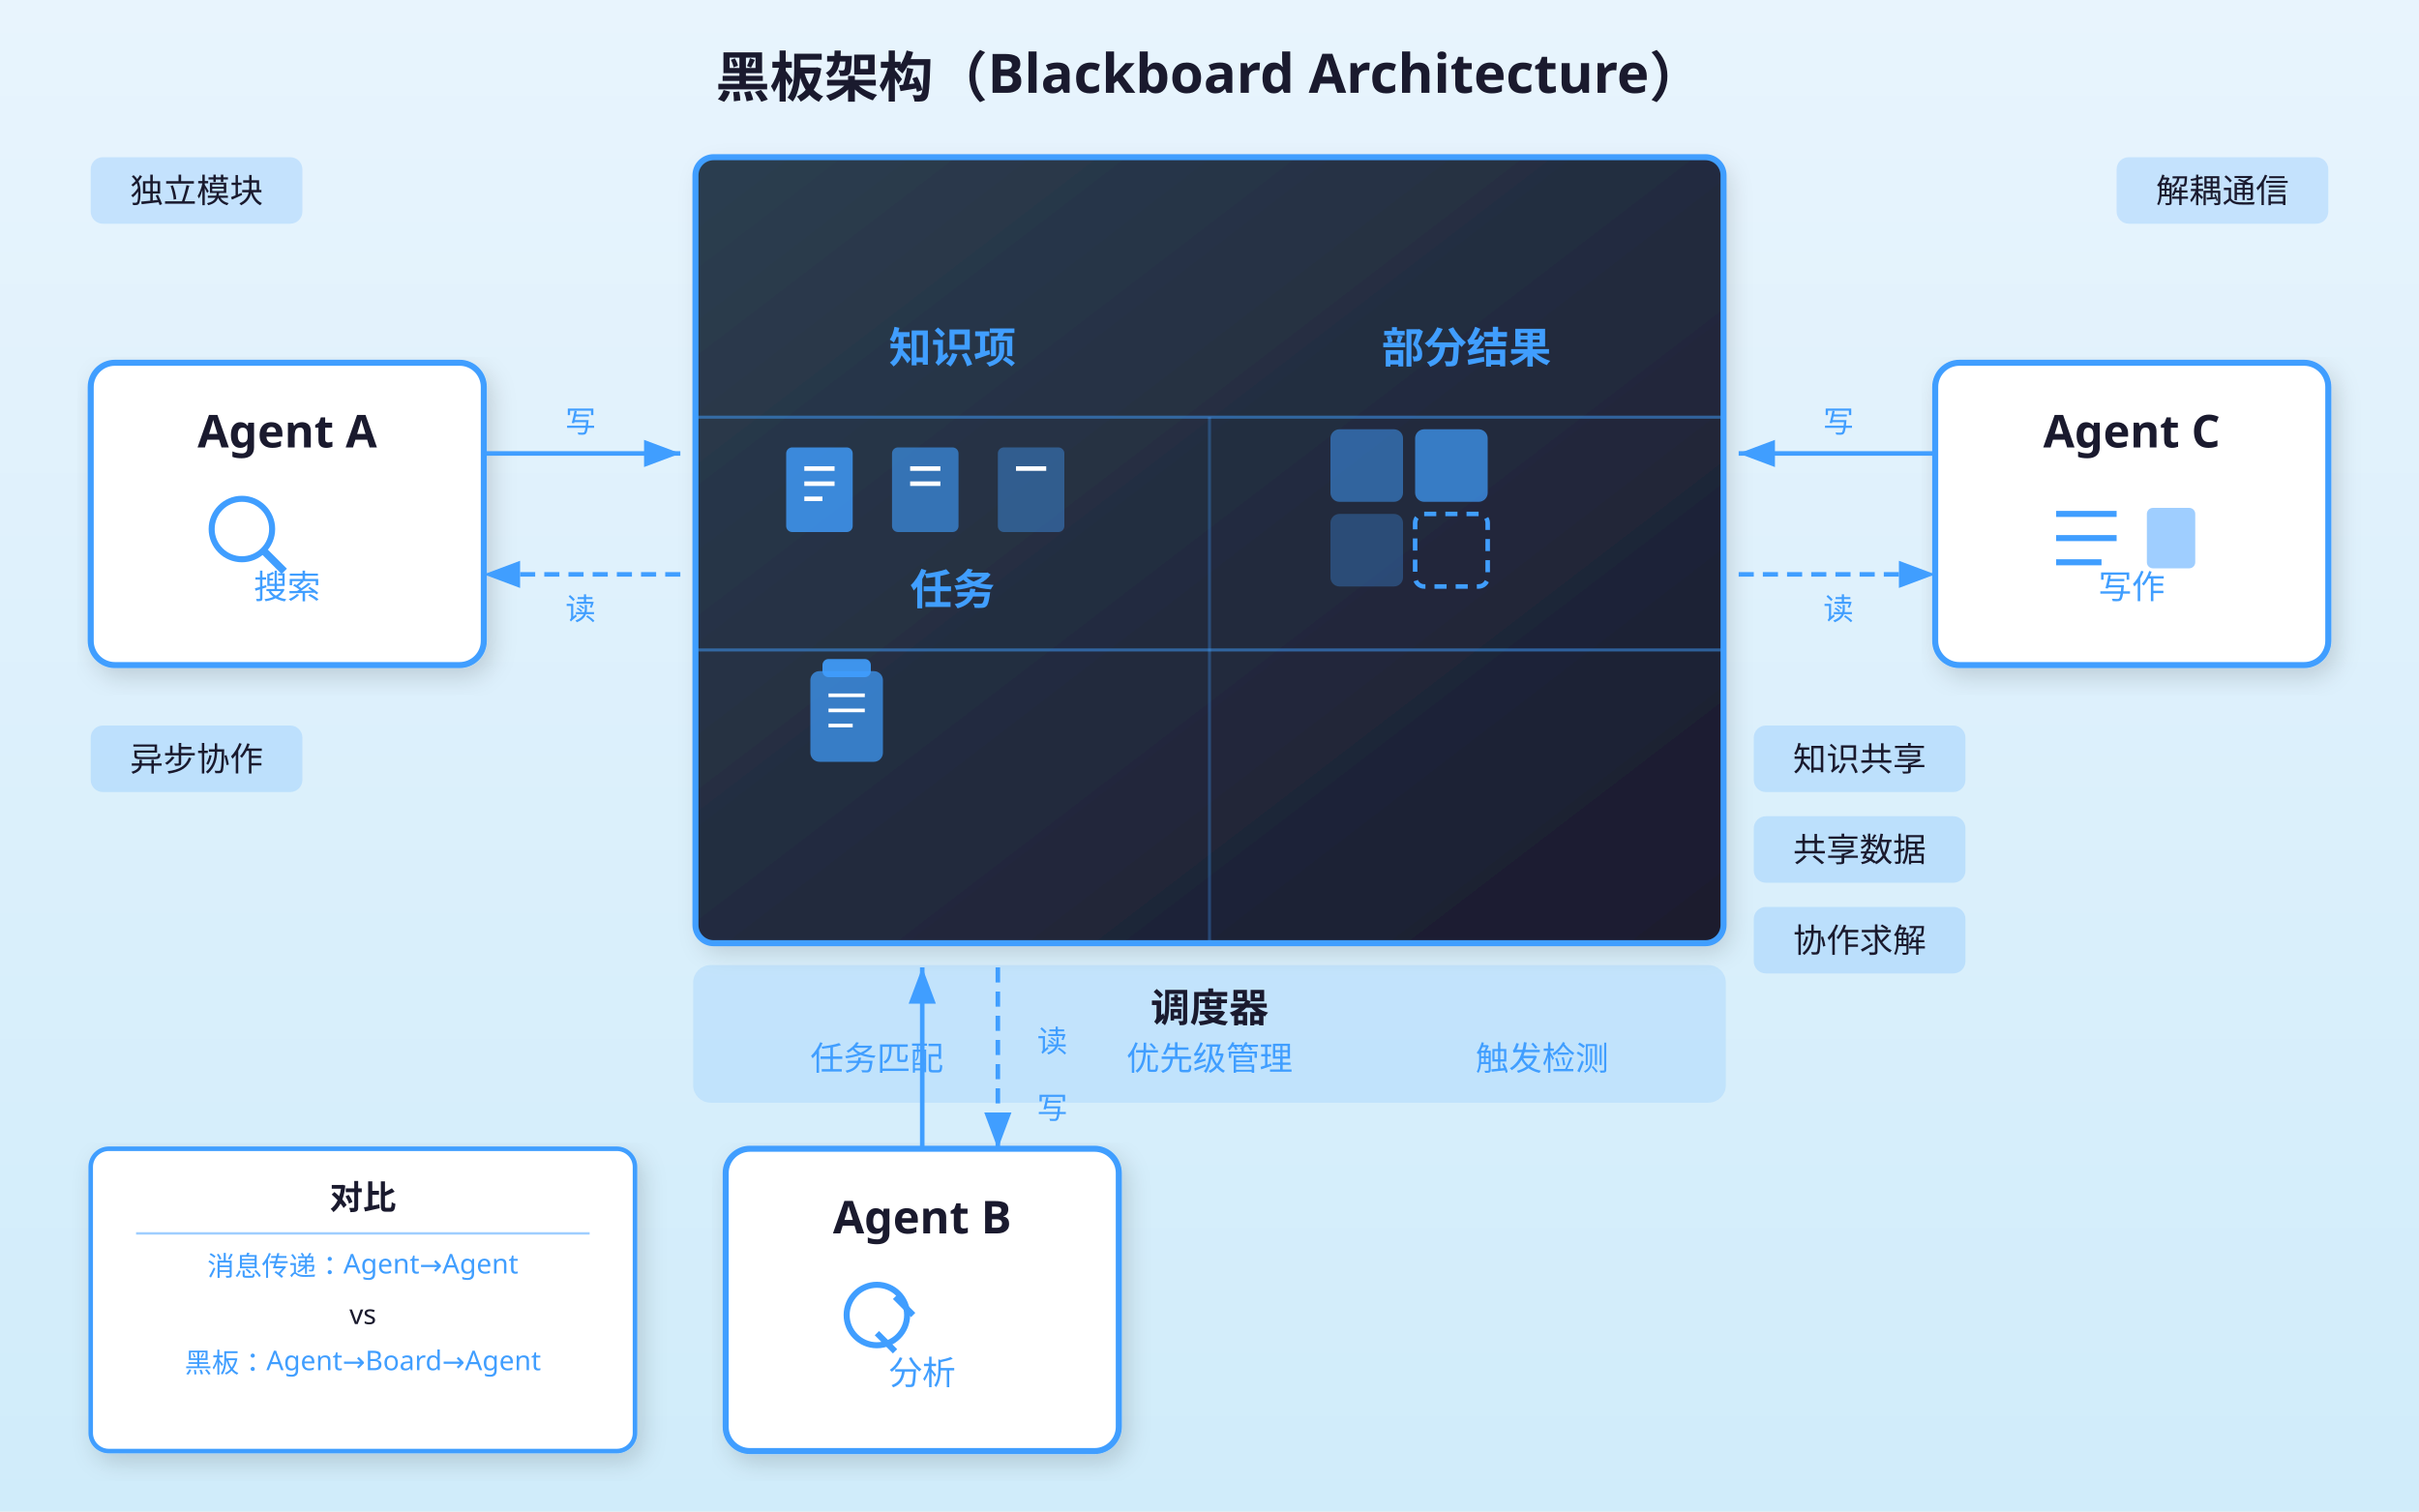
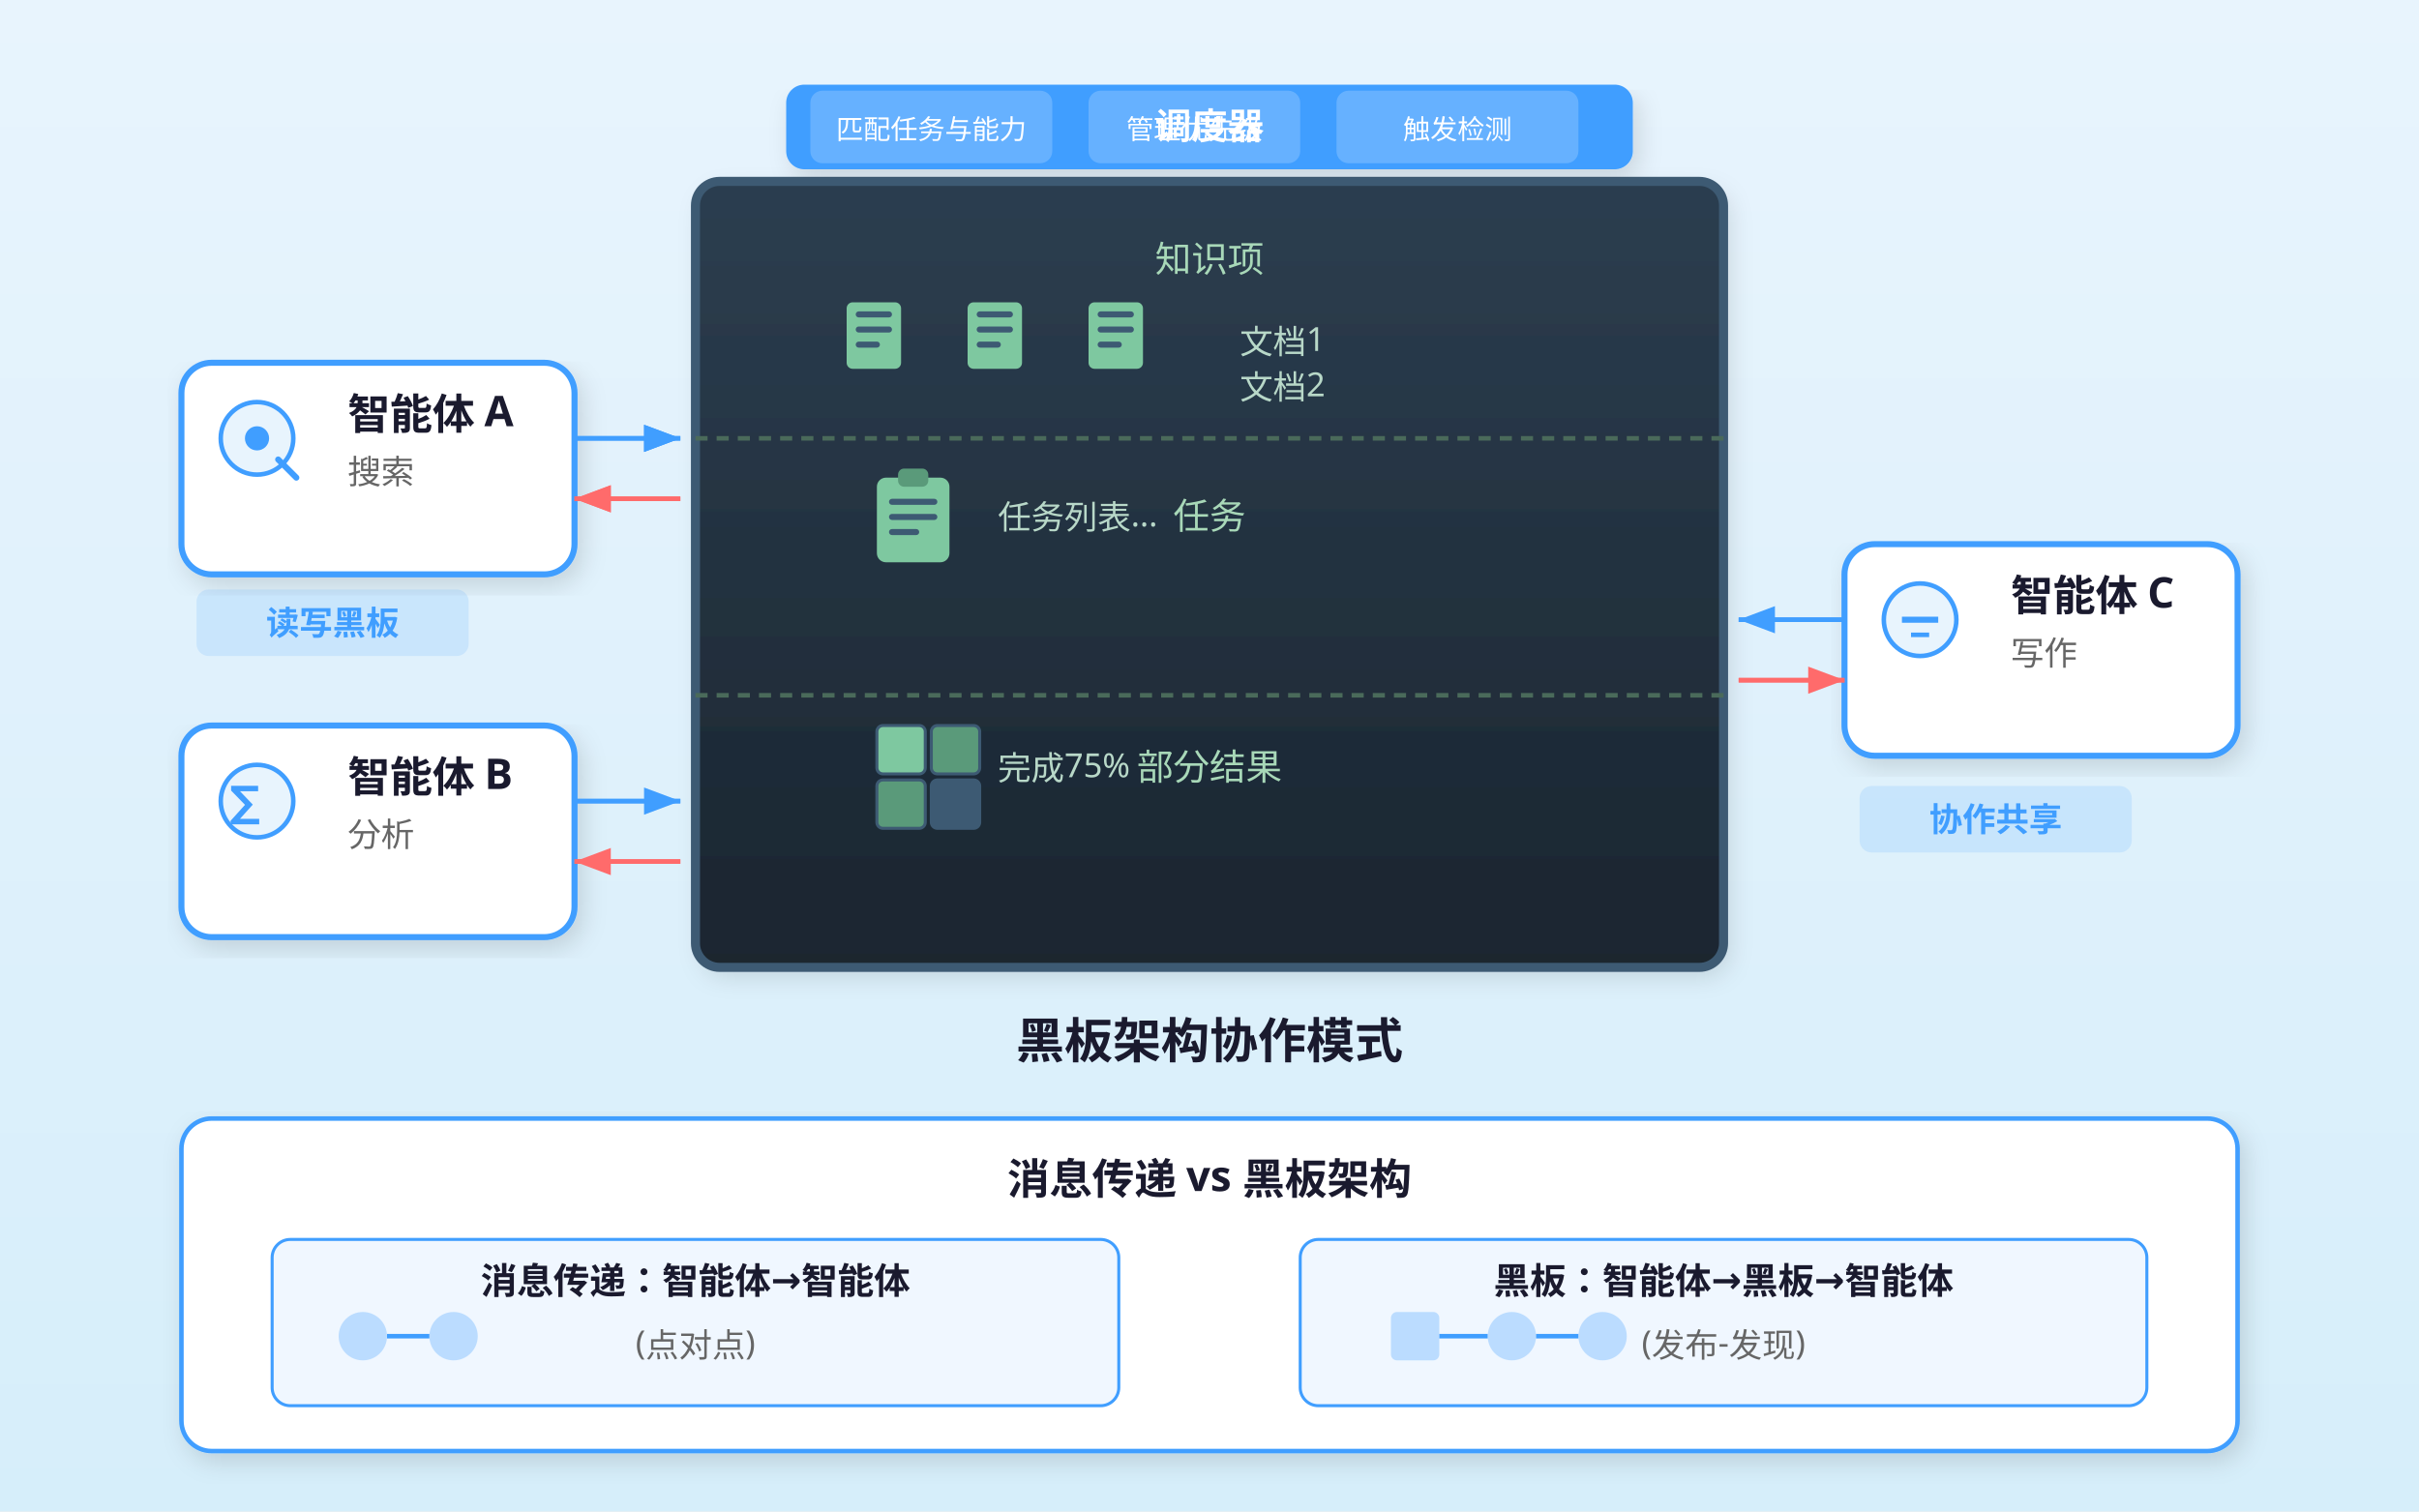
<svg xmlns="http://www.w3.org/2000/svg" viewBox="0 0 800 500" width="800" height="500">
  <defs>
    <linearGradient id="bgGrad" x1="0" y1="0" x2="0" y2="1">
      <stop offset="0%" stop-color="#E8F4FD" />
-       <stop offset="100%" stop-color="#D0ECFA" />
+       <stop offset="100%" stop-color="#D6EEFA" />
    </linearGradient>
-     <linearGradient id="boardGrad" x1="0" y1="0" x2="1" y2="1">
-       <stop offset="0%" stop-color="#2C3E50" />
-       <stop offset="100%" stop-color="#1a1a2e" />
+     <linearGradient id="boardGrad" x1="0" y1="0" x2="0" y2="1">
+       <stop offset="0%" stop-color="#2c3e50" />
+       <stop offset="100%" stop-color="#1a252f" />
    </linearGradient>
    <filter id="shadow" x="-5%" y="-5%" width="115%" height="115%">
-       <feDropShadow dx="2" dy="3" stdDeviation="4" flood-color="#00000025" />
+       <feDropShadow dx="2" dy="3" stdDeviation="4" flood-color="#00000020" />
    </filter>
  </defs>
  <rect width="800" height="500" fill="url(#bgGrad)" />
-   <text x="400" y="32" text-anchor="middle" font-family="sans-serif" font-size="18" font-weight="bold" fill="#1a1a2e">黑板架构（Blackboard Architecture）</text>
-   <rect x="230" y="52" width="340" height="260" rx="6" fill="url(#boardGrad)" filter="url(#shadow)" />
-   <rect x="230" y="52" width="340" height="260" rx="6" fill="none" stroke="#409EFF" stroke-width="2" />
-   <line x1="230" y1="138" x2="570" y2="138" stroke="#409EFF" stroke-width="1" opacity="0.5" />
-   <line x1="230" y1="215" x2="570" y2="215" stroke="#409EFF" stroke-width="1" opacity="0.5" />
-   <line x1="400" y1="138" x2="400" y2="312" stroke="#409EFF" stroke-width="1" opacity="0.3" />
-   <text x="315" y="120" text-anchor="middle" font-family="sans-serif" font-size="14" fill="#409EFF" font-weight="bold">知识项</text>
-   <rect x="260" y="148" width="22" height="28" rx="2" fill="#409EFF" opacity="0.8" />
-   <line x1="266" y1="155" x2="276" y2="155" stroke="white" stroke-width="1.5" />
-   <line x1="266" y1="160" x2="276" y2="160" stroke="white" stroke-width="1.5" />
-   <line x1="266" y1="165" x2="272" y2="165" stroke="white" stroke-width="1.5" />
-   <rect x="295" y="148" width="22" height="28" rx="2" fill="#409EFF" opacity="0.6" />
-   <line x1="301" y1="155" x2="311" y2="155" stroke="white" stroke-width="1.5" />
-   <line x1="301" y1="160" x2="311" y2="160" stroke="white" stroke-width="1.5" />
-   <rect x="330" y="148" width="22" height="28" rx="2" fill="#409EFF" opacity="0.4" />
-   <line x1="336" y1="155" x2="346" y2="155" stroke="white" stroke-width="1.5" />
-   <text x="315" y="200" text-anchor="middle" font-family="sans-serif" font-size="14" fill="#409EFF" font-weight="bold">任务</text>
-   <rect x="268" y="222" width="24" height="30" rx="3" fill="#409EFF" opacity="0.7" />
-   <rect x="272" y="218" width="16" height="6" rx="2" fill="#409EFF" opacity="0.9" />
-   <line x1="274" y1="230" x2="286" y2="230" stroke="white" stroke-width="1.2" />
-   <line x1="274" y1="235" x2="286" y2="235" stroke="white" stroke-width="1.2" />
-   <line x1="274" y1="240" x2="282" y2="240" stroke="white" stroke-width="1.2" />
-   <text x="485" y="120" text-anchor="middle" font-family="sans-serif" font-size="14" fill="#409EFF" font-weight="bold">部分结果</text>
-   <rect x="440" y="142" width="24" height="24" rx="3" fill="#409EFF" opacity="0.5" />
-   <rect x="468" y="142" width="24" height="24" rx="3" fill="#409EFF" opacity="0.7" />
-   <rect x="440" y="170" width="24" height="24" rx="3" fill="#409EFF" opacity="0.3" />
-   <rect x="468" y="170" width="24" height="24" rx="3" fill="none" stroke="#409EFF" stroke-width="1.5" stroke-dasharray="4,3" />
-   <rect x="230" y="320" width="340" height="44" rx="5" fill="#409EFF" opacity="0.15" stroke="#409EFF" stroke-width="1.5" />
-   <text x="400" y="338" text-anchor="middle" font-family="sans-serif" font-size="13" fill="#1a1a2e" font-weight="bold">调度器</text>
-   <text x="290" y="354" text-anchor="middle" font-family="sans-serif" font-size="11" fill="#409EFF">任务匹配</text>
-   <text x="400" y="354" text-anchor="middle" font-family="sans-serif" font-size="11" fill="#409EFF">优先级管理</text>
-   <text x="510" y="354" text-anchor="middle" font-family="sans-serif" font-size="11" fill="#409EFF">触发检测</text>
-   <rect x="30" y="120" width="130" height="100" rx="8" fill="white" stroke="#409EFF" stroke-width="2" filter="url(#shadow)" />
-   <text x="95" y="148" text-anchor="middle" font-family="sans-serif" font-size="15" fill="#1a1a2e" font-weight="bold">Agent A</text>
-   <circle cx="80" cy="175" r="10" fill="none" stroke="#409EFF" stroke-width="2" />
-   <line x1="87" y1="182" x2="94" y2="189" stroke="#409EFF" stroke-width="2.5" />
-   <text x="95" y="198" text-anchor="middle" font-family="sans-serif" font-size="11" fill="#409EFF">搜索</text>
-   <line x1="160" y1="150" x2="225" y2="150" stroke="#409EFF" stroke-width="1.5" marker-end="url(#arrowBlue)" />
-   <line x1="225" y1="190" x2="160" y2="190" stroke="#409EFF" stroke-width="1.5" stroke-dasharray="5,3" marker-end="url(#arrowBlue)" />
-   <text x="192" y="143" text-anchor="middle" font-family="sans-serif" font-size="10" fill="#409EFF">写</text>
-   <text x="192" y="205" text-anchor="middle" font-family="sans-serif" font-size="10" fill="#409EFF">读</text>
-   <rect x="240" y="380" width="130" height="100" rx="8" fill="white" stroke="#409EFF" stroke-width="2" filter="url(#shadow)" />
-   <text x="305" y="408" text-anchor="middle" font-family="sans-serif" font-size="15" fill="#1a1a2e" font-weight="bold">Agent B</text>
-   <circle cx="290" cy="435" r="10" fill="none" stroke="#409EFF" stroke-width="2" />
-   <line x1="296" y1="429" x2="302" y2="435" stroke="#409EFF" stroke-width="2" />
-   <line x1="290" y1="441" x2="296" y2="447" stroke="#409EFF" stroke-width="2" />
-   <text x="305" y="458" text-anchor="middle" font-family="sans-serif" font-size="11" fill="#409EFF">分析</text>
-   <line x1="305" y1="380" x2="305" y2="320" stroke="#409EFF" stroke-width="1.5" marker-end="url(#arrowBlue)" />
-   <line x1="330" y1="320" x2="330" y2="380" stroke="#409EFF" stroke-width="1.5" stroke-dasharray="5,3" marker-end="url(#arrowBlue)" />
-   <text x="348" y="348" text-anchor="middle" font-family="sans-serif" font-size="10" fill="#409EFF">读</text>
-   <text x="348" y="370" text-anchor="middle" font-family="sans-serif" font-size="10" fill="#409EFF">写</text>
-   <rect x="640" y="120" width="130" height="100" rx="8" fill="white" stroke="#409EFF" stroke-width="2" filter="url(#shadow)" />
-   <text x="705" y="148" text-anchor="middle" font-family="sans-serif" font-size="15" fill="#1a1a2e" font-weight="bold">Agent C</text>
-   <line x1="680" y1="170" x2="700" y2="170" stroke="#409EFF" stroke-width="2" />
-   <line x1="680" y1="178" x2="700" y2="178" stroke="#409EFF" stroke-width="2" />
-   <line x1="680" y1="186" x2="695" y2="186" stroke="#409EFF" stroke-width="2" />
-   <rect x="710" y="168" width="16" height="20" rx="2" fill="#409EFF" opacity="0.5" />
-   <text x="705" y="198" text-anchor="middle" font-family="sans-serif" font-size="11" fill="#409EFF">写作</text>
-   <line x1="640" y1="150" x2="575" y2="150" stroke="#409EFF" stroke-width="1.5" marker-end="url(#arrowBlue)" />
-   <line x1="575" y1="190" x2="640" y2="190" stroke="#409EFF" stroke-width="1.5" stroke-dasharray="5,3" marker-end="url(#arrowBlue)" />
-   <text x="608" y="143" text-anchor="middle" font-family="sans-serif" font-size="10" fill="#409EFF">写</text>
-   <text x="608" y="205" text-anchor="middle" font-family="sans-serif" font-size="10" fill="#409EFF">读</text>
+   <rect x="230" y="60" width="340" height="260" rx="8" ry="8" fill="url(#boardGrad)" filter="url(#shadow)" />
+   <rect x="230" y="60" width="340" height="260" rx="8" ry="8" fill="none" stroke="#3d5a73" stroke-width="3" />
+   <line x1="230" y1="145" x2="570" y2="145" stroke="#4a6a5a" stroke-width="1.5" stroke-dasharray="4,3" />
+   <line x1="230" y1="230" x2="570" y2="230" stroke="#4a6a5a" stroke-width="1.5" stroke-dasharray="4,3" />
+   <text x="400" y="90" text-anchor="middle" fill="#A8D8B8" font-size="12" font-family="sans-serif">知识项</text>
+   <text x="400" y="175" text-anchor="middle" fill="#A8D8B8" font-size="12" font-family="sans-serif">任务</text>
+   <text x="400" y="258" text-anchor="middle" fill="#A8D8B8" font-size="12" font-family="sans-serif">部分结果</text>
+   <g transform="translate(280, 100)">
+     <rect x="0" y="0" width="18" height="22" rx="2" fill="#7EC8A0" stroke="none" />
+     <rect x="3" y="3" width="12" height="2" rx="1" fill="#3d5a73" />
+     <rect x="3" y="8" width="12" height="2" rx="1" fill="#3d5a73" />
+     <rect x="3" y="13" width="8" height="2" rx="1" fill="#3d5a73" />
+   </g>
+   <g transform="translate(320, 100)">
+     <rect x="0" y="0" width="18" height="22" rx="2" fill="#7EC8A0" stroke="none" />
+     <rect x="3" y="3" width="12" height="2" rx="1" fill="#3d5a73" />
+     <rect x="3" y="8" width="12" height="2" rx="1" fill="#3d5a73" />
+     <rect x="3" y="13" width="8" height="2" rx="1" fill="#3d5a73" />
+   </g>
+   <g transform="translate(360, 100)">
+     <rect x="0" y="0" width="18" height="22" rx="2" fill="#7EC8A0" stroke="none" />
+     <rect x="3" y="3" width="12" height="2" rx="1" fill="#3d5a73" />
+     <rect x="3" y="8" width="12" height="2" rx="1" fill="#3d5a73" />
+     <rect x="3" y="13" width="8" height="2" rx="1" fill="#3d5a73" />
+   </g>
+   <text x="410" y="117" fill="#B8D8C8" font-size="11" font-family="sans-serif">文档1</text>
+   <text x="410" y="132" fill="#B8D8C8" font-size="11" font-family="sans-serif">文档2</text>
+   <g transform="translate(290, 155)">
+     <rect x="0" y="3" width="24" height="28" rx="3" fill="#7EC8A0" stroke="none" />
+     <rect x="7" y="0" width="10" height="6" rx="2" fill="#5a9a7a" stroke="none" />
+     <rect x="4" y="10" width="16" height="2" rx="1" fill="#3d5a73" />
+     <rect x="4" y="15" width="16" height="2" rx="1" fill="#3d5a73" />
+     <rect x="4" y="20" width="10" height="2" rx="1" fill="#3d5a73" />
+   </g>
+   <text x="330" y="175" fill="#B8D8C8" font-size="11" font-family="sans-serif">任务列表...</text>
+   <g transform="translate(290, 240)">
+     <rect x="0" y="0" width="16" height="16" rx="2" fill="#7EC8A0" stroke="#3d5a73" stroke-width="1" />
+     <rect x="18" y="0" width="16" height="16" rx="2" fill="#5a9a7a" stroke="#3d5a73" stroke-width="1" />
+     <rect x="0" y="18" width="16" height="16" rx="2" fill="#5a9a7a" stroke="#3d5a73" stroke-width="1" />
+     <rect x="18" y="18" width="16" height="16" rx="2" fill="#3d5a73" stroke="#3d5a73" stroke-width="1" />
+   </g>
+   <text x="330" y="258" fill="#B8D8C8" font-size="11" font-family="sans-serif">完成75%</text>
+   <rect x="260" y="28" width="280" height="28" rx="6" fill="#409EFF" filter="url(#shadow)" />
+   <text x="400" y="46" text-anchor="middle" fill="#fff" font-size="12" font-weight="bold" font-family="sans-serif">调度器</text>
+   <rect x="268" y="30" width="80" height="24" rx="4" fill="#fff" opacity="0.2" />
+   <text x="308" y="46" text-anchor="middle" fill="#fff" font-size="9" font-family="sans-serif">匹配任务与能力</text>
+   <rect x="360" y="30" width="70" height="24" rx="4" fill="#fff" opacity="0.2" />
+   <text x="395" y="46" text-anchor="middle" fill="#fff" font-size="9" font-family="sans-serif">管理优先级</text>
+   <rect x="442" y="30" width="80" height="24" rx="4" fill="#fff" opacity="0.2" />
+   <text x="482" y="46" text-anchor="middle" fill="#fff" font-size="9" font-family="sans-serif">触发检测</text>
+   <g transform="translate(60, 120)">
+     <rect x="0" y="0" width="130" height="70" rx="10" fill="#fff" stroke="#409EFF" stroke-width="2" filter="url(#shadow)" />
+     <circle cx="25" cy="25" r="12" fill="#E8F4FD" stroke="#409EFF" stroke-width="1.5" />
+     <circle cx="25" cy="25" r="4" fill="#409EFF" />
+     <line x1="32" y1="32" x2="38" y2="38" stroke="#409EFF" stroke-width="2" stroke-linecap="round" />
+     <text x="55" y="22" fill="#1a1a2e" font-size="14" font-weight="bold" font-family="sans-serif">智能体 A</text>
+     <text x="55" y="40" fill="#666" font-size="11" font-family="sans-serif">搜索</text>
+     <line x1="130" y1="25" x2="165" y2="25" stroke="#409EFF" stroke-width="1.5" marker-end="url(#arrowBlue)" />
+     <line x1="165" y1="45" x2="130" y2="45" stroke="#FF6B6B" stroke-width="1.5" marker-end="url(#arrowRed)" />
+   </g>
+   <g transform="translate(60, 240)">
+     <rect x="0" y="0" width="130" height="70" rx="10" fill="#fff" stroke="#409EFF" stroke-width="2" filter="url(#shadow)" />
+     <circle cx="25" cy="25" r="12" fill="#E8F4FD" stroke="#409EFF" stroke-width="1.5" />
+     <text x="21" y="30" text-anchor="middle" fill="#409EFF" font-size="14" font-weight="bold" font-family="sans-serif">∑</text>
+     <text x="55" y="22" fill="#1a1a2e" font-size="14" font-weight="bold" font-family="sans-serif">智能体 B</text>
+     <text x="55" y="40" fill="#666" font-size="11" font-family="sans-serif">分析</text>
+     <line x1="130" y1="25" x2="165" y2="25" stroke="#409EFF" stroke-width="1.5" />
+     <line x1="165" y1="45" x2="130" y2="45" stroke="#FF6B6B" stroke-width="1.5" />
+   </g>
+   <g transform="translate(610, 180)">
+     <rect x="0" y="0" width="130" height="70" rx="10" fill="#fff" stroke="#409EFF" stroke-width="2" filter="url(#shadow)" />
+     <circle cx="25" cy="25" r="12" fill="#E8F4FD" stroke="#409EFF" stroke-width="1.5" />
+     <line x1="19" y1="25" x2="31" y2="25" stroke="#409EFF" stroke-width="2" />
+     <line x1="22" y1="30" x2="28" y2="30" stroke="#409EFF" stroke-width="1.5" />
+     <text x="55" y="22" fill="#1a1a2e" font-size="14" font-weight="bold" font-family="sans-serif">智能体 C</text>
+     <text x="55" y="40" fill="#666" font-size="11" font-family="sans-serif">写作</text>
+     <line x1="0" y1="25" x2="-35" y2="25" stroke="#409EFF" stroke-width="1.5" />
+     <line x1="-35" y1="45" x2="0" y2="45" stroke="#FF6B6B" stroke-width="1.5" />
+   </g>
  <defs>
    <marker id="arrowBlue" markerWidth="8" markerHeight="6" refX="8" refY="3" orient="auto">
      <path d="M0,0 L8,3 L0,6 Z" fill="#409EFF" />
    </marker>
+     <marker id="arrowRed" markerWidth="8" markerHeight="6" refX="8" refY="3" orient="auto">
+       <path d="M0,0 L8,3 L0,6 Z" fill="#FF6B6B" />
+     </marker>
  </defs>
-   <rect x="30" y="380" width="180" height="100" rx="6" fill="white" stroke="#409EFF" stroke-width="1.5" filter="url(#shadow)" />
-   <text x="120" y="400" text-anchor="middle" font-family="sans-serif" font-size="11" fill="#1a1a2e" font-weight="bold">对比</text>
-   <line x1="45" y1="408" x2="195" y2="408" stroke="#409EFF" stroke-width="0.8" opacity="0.5" />
-   <text x="120" y="422" text-anchor="middle" font-family="sans-serif" font-size="9" fill="#409EFF">消息传递：Agent→Agent</text>
-   <text x="120" y="438" text-anchor="middle" font-family="sans-serif" font-size="9" fill="#1a1a2e">vs</text>
-   <text x="120" y="454" text-anchor="middle" font-family="sans-serif" font-size="9" fill="#409EFF">黑板：Agent→Board→Agent</text>
-   <rect x="580" y="270" width="70" height="22" rx="4" fill="#409EFF" opacity="0.2" />
-   <text x="615" y="285" text-anchor="middle" font-family="sans-serif" font-size="11" fill="#1a1a2e">共享数据</text>
-   <rect x="580" y="300" width="70" height="22" rx="4" fill="#409EFF" opacity="0.2" />
-   <text x="615" y="315" text-anchor="middle" font-family="sans-serif" font-size="11" fill="#1a1a2e">协作求解</text>
-   <rect x="30" y="52" width="70" height="22" rx="4" fill="#409EFF" opacity="0.2" />
-   <text x="65" y="67" text-anchor="middle" font-family="sans-serif" font-size="11" fill="#1a1a2e">独立模块</text>
-   <rect x="700" y="52" width="70" height="22" rx="4" fill="#409EFF" opacity="0.2" />
-   <text x="735" y="67" text-anchor="middle" font-family="sans-serif" font-size="11" fill="#1a1a2e">解耦通信</text>
-   <rect x="580" y="240" width="70" height="22" rx="4" fill="#409EFF" opacity="0.2" />
-   <text x="615" y="255" text-anchor="middle" font-family="sans-serif" font-size="11" fill="#1a1a2e">知识共享</text>
-   <rect x="30" y="240" width="70" height="22" rx="4" fill="#409EFF" opacity="0.2" />
-   <text x="65" y="255" text-anchor="middle" font-family="sans-serif" font-size="11" fill="#1a1a2e">异步协作</text>
+   <line x1="190" y1="145" x2="225" y2="145" stroke="#409EFF" stroke-width="1.5" marker-end="url(#arrowBlue)" />
+   <line x1="225" y1="165" x2="190" y2="165" stroke="#FF6B6B" stroke-width="1.5" marker-end="url(#arrowRed)" />
+   <line x1="190" y1="265" x2="225" y2="265" stroke="#409EFF" stroke-width="1.5" marker-end="url(#arrowBlue)" />
+   <line x1="225" y1="285" x2="190" y2="285" stroke="#FF6B6B" stroke-width="1.5" marker-end="url(#arrowRed)" />
+   <line x1="610" y1="205" x2="575" y2="205" stroke="#409EFF" stroke-width="1.5" marker-end="url(#arrowBlue)" />
+   <line x1="575" y1="225" x2="610" y2="225" stroke="#FF6B6B" stroke-width="1.5" marker-end="url(#arrowRed)" />
+   <g transform="translate(65, 195)">
+     <rect x="0" y="0" width="90" height="22" rx="4" fill="#409EFF" opacity="0.15" />
+     <text x="45" y="15" text-anchor="middle" fill="#409EFF" font-size="11" font-weight="bold" font-family="sans-serif">读写黑板</text>
+   </g>
+   <g transform="translate(615, 260)">
+     <rect x="0" y="0" width="90" height="22" rx="4" fill="#409EFF" opacity="0.15" />
+     <text x="45" y="15" text-anchor="middle" fill="#409EFF" font-size="11" font-weight="bold" font-family="sans-serif">协作共享</text>
+   </g>
+   <g transform="translate(60, 370)">
+     <rect x="0" y="0" width="680" height="110" rx="10" fill="#fff" stroke="#409EFF" stroke-width="1.5" filter="url(#shadow)" />
+     <text x="340" y="25" text-anchor="middle" fill="#1a1a2e" font-size="14" font-weight="bold" font-family="sans-serif">消息传递 vs 黑板架构</text>
+     <rect x="30" y="40" width="280" height="55" rx="6" fill="#F0F7FF" stroke="#409EFF" stroke-width="1" />
+     <text x="170" y="58" text-anchor="middle" fill="#1a1a2e" font-size="12" font-weight="bold" font-family="sans-serif">消息传递：智能体→智能体</text>
+     <text x="170" y="78" text-anchor="middle" fill="#666" font-size="11" font-family="sans-serif">(点对点)</text>
+     <circle cx="60" cy="72" r="8" fill="#409EFF" opacity="0.3" />
+     <circle cx="90" cy="72" r="8" fill="#409EFF" opacity="0.3" />
+     <line x1="68" y1="72" x2="82" y2="72" stroke="#409EFF" stroke-width="1.5" />
+     <rect x="370" y="40" width="280" height="55" rx="6" fill="#F0F7FF" stroke="#409EFF" stroke-width="1" />
+     <text x="510" y="58" text-anchor="middle" fill="#1a1a2e" font-size="12" font-weight="bold" font-family="sans-serif">黑板：智能体→黑板→智能体</text>
+     <text x="510" y="78" text-anchor="middle" fill="#666" font-size="11" font-family="sans-serif">(发布-发现)</text>
+     <rect x="400" y="64" width="16" height="16" rx="2" fill="#409EFF" opacity="0.3" />
+     <circle cx="440" cy="72" r="8" fill="#409EFF" opacity="0.3" />
+     <circle cx="470" cy="72" r="8" fill="#409EFF" opacity="0.3" />
+     <line x1="416" y1="72" x2="432" y2="72" stroke="#409EFF" stroke-width="1.5" />
+     <line x1="448" y1="72" x2="462" y2="72" stroke="#409EFF" stroke-width="1.5" />
+   </g>
+   <text x="400" y="350" text-anchor="middle" fill="#1a1a2e" font-size="16" font-weight="bold" font-family="sans-serif">黑板架构协作模式</text>
</svg>
